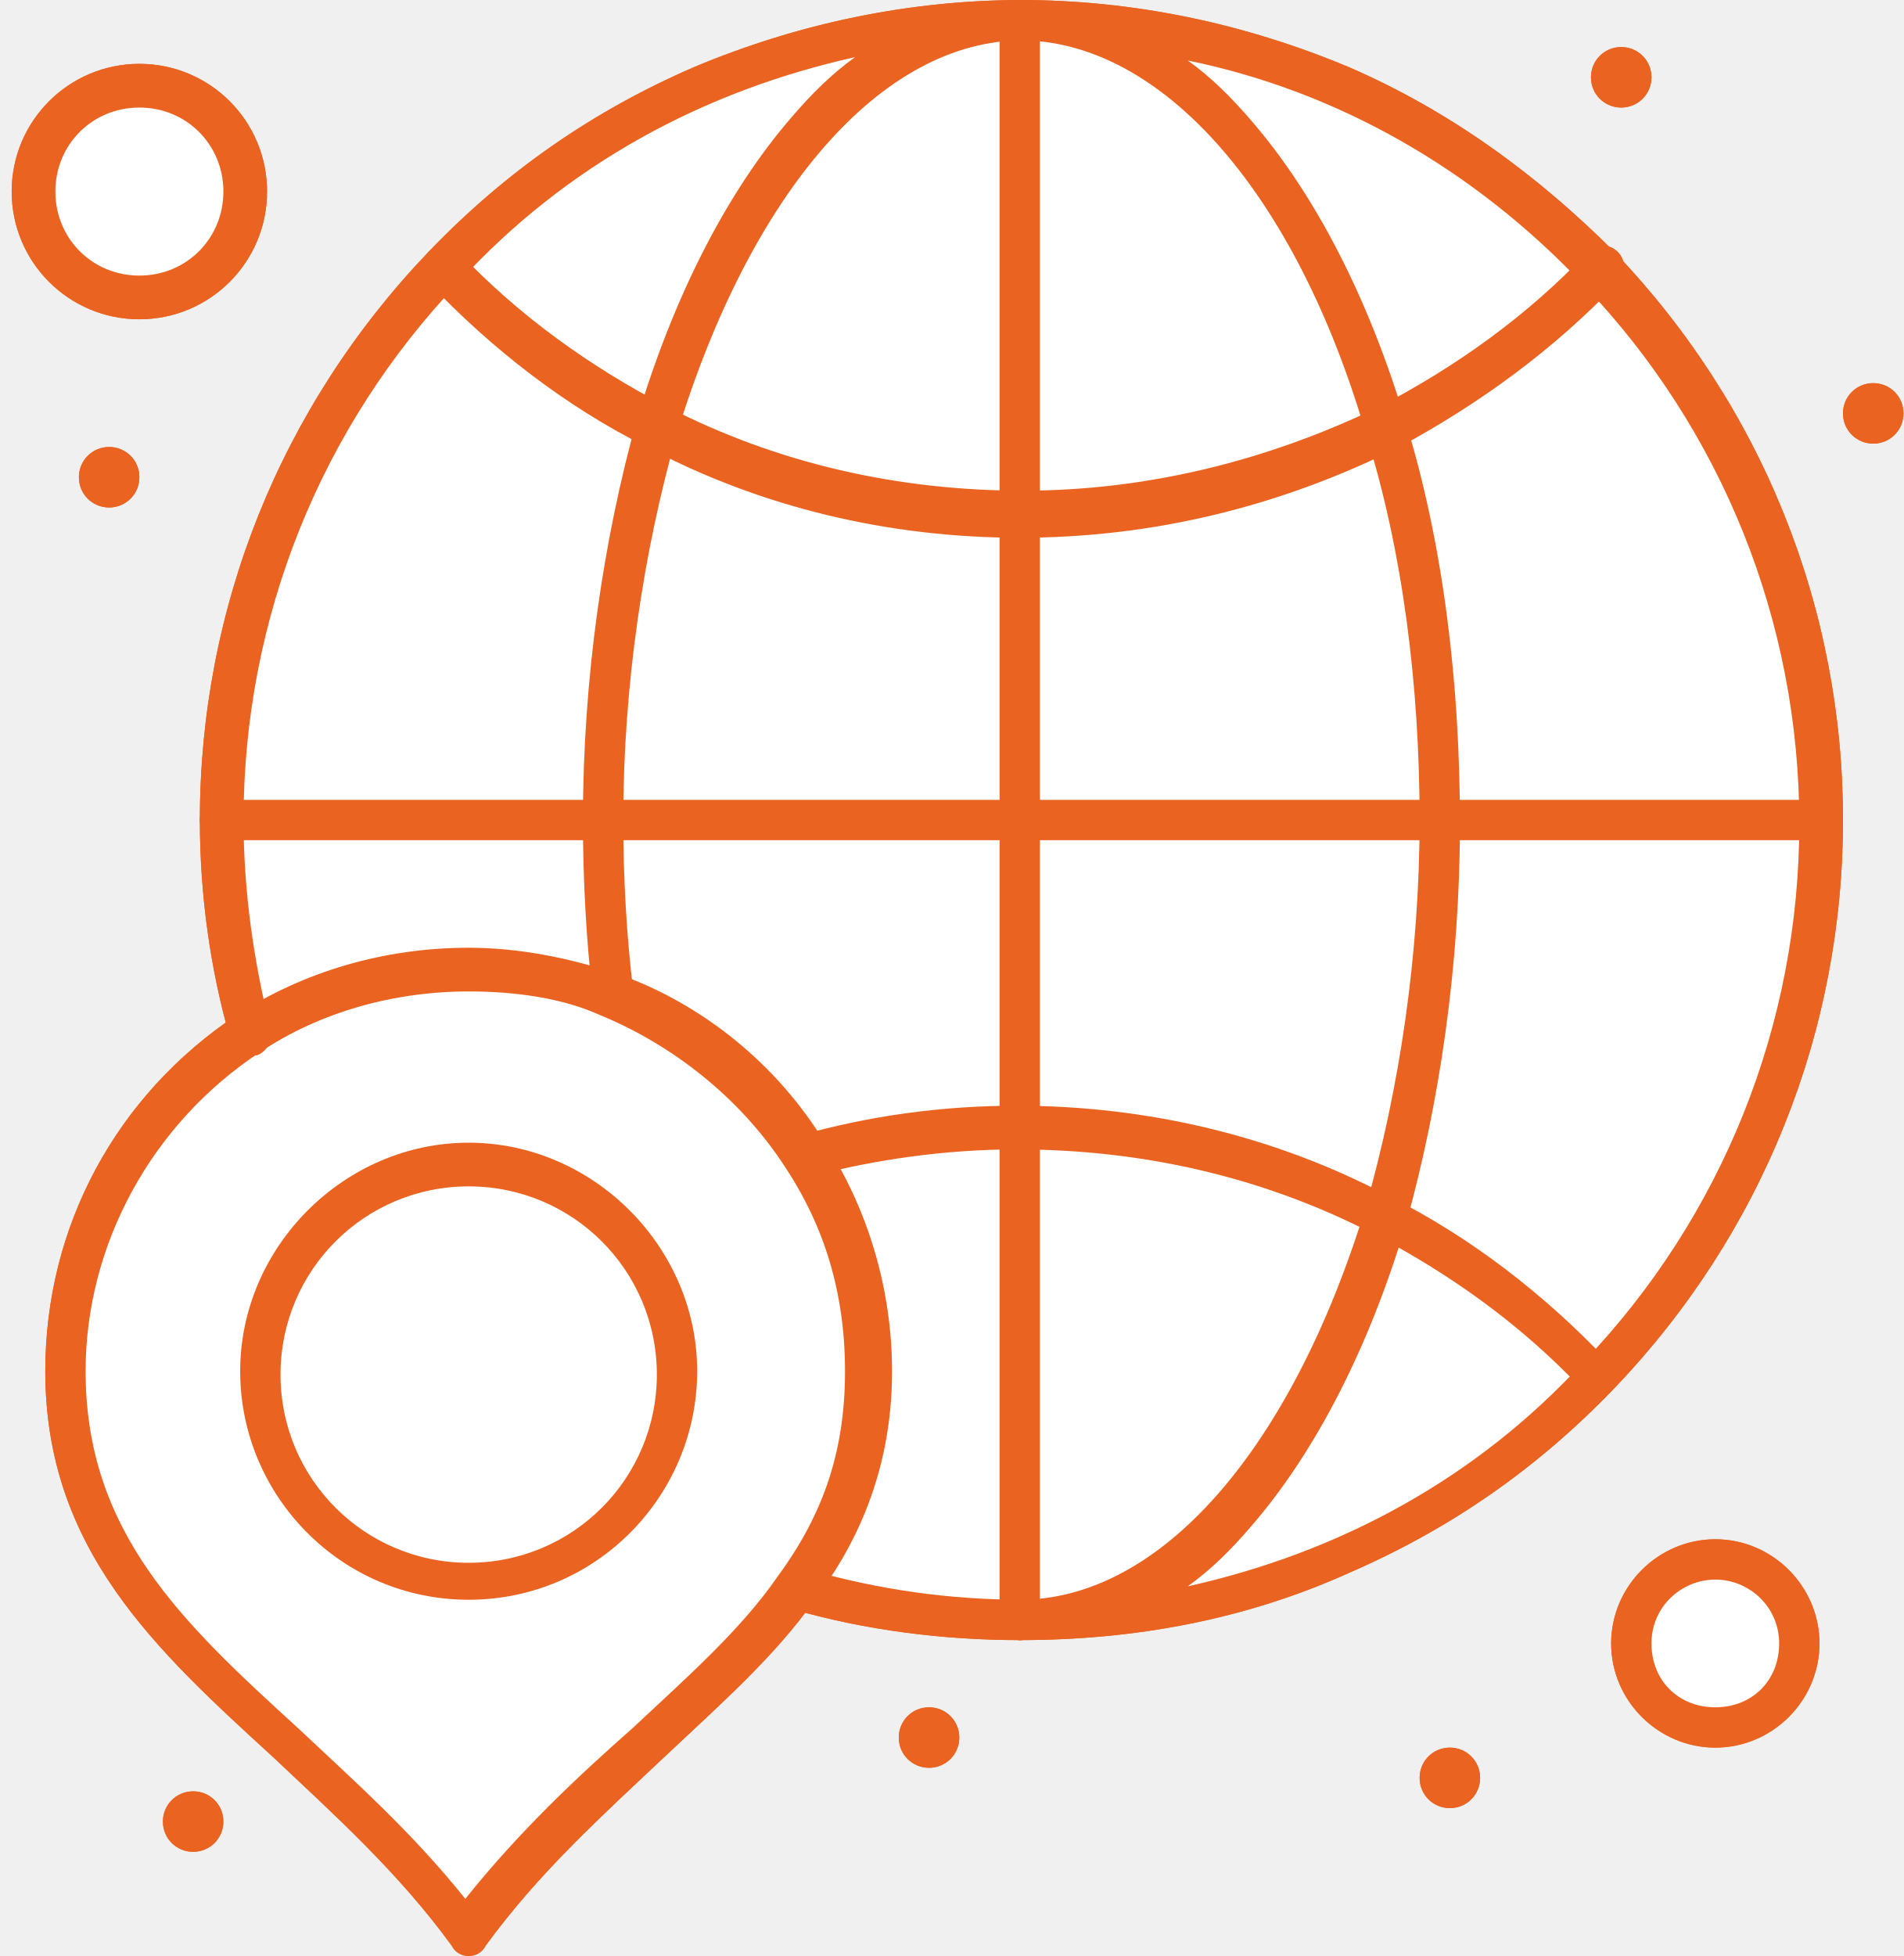
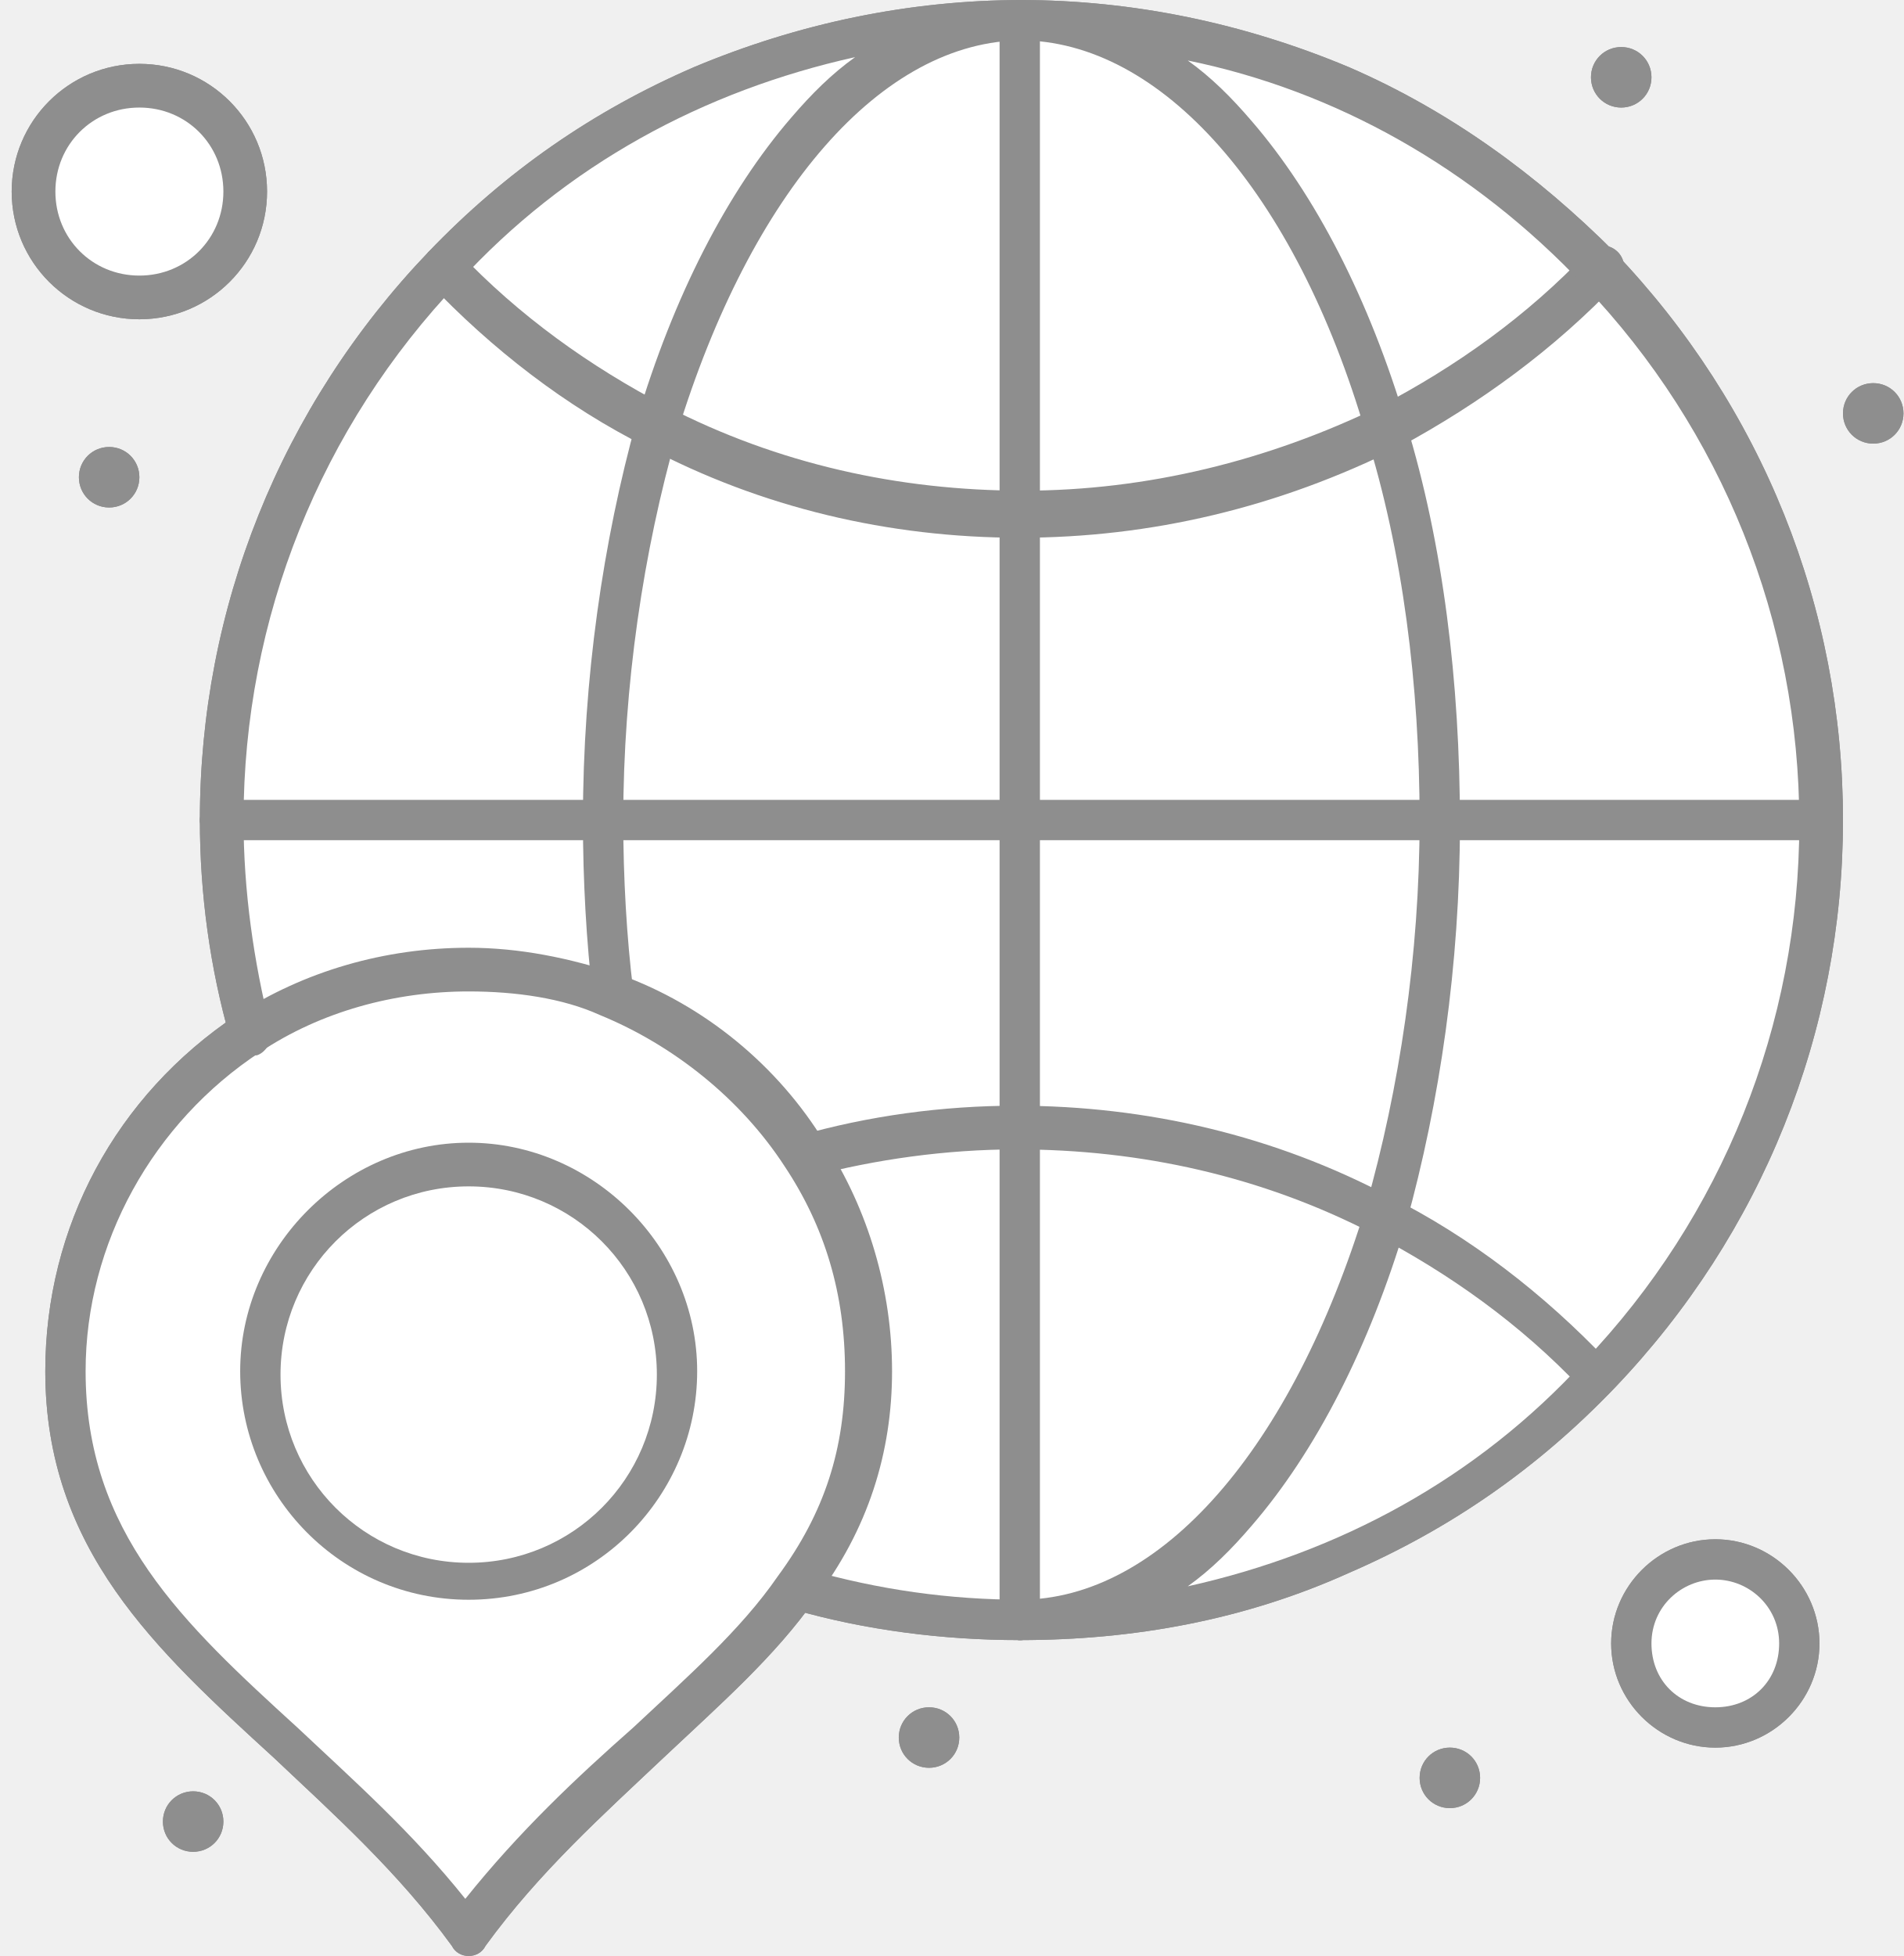
<svg xmlns="http://www.w3.org/2000/svg" width="73" height="75" viewBox="0 0 73 75" fill="none">
  <path d="M65.783 59.665C67.588 59.665 69.005 61.083 69.005 62.887C69.005 64.691 67.588 66.108 65.783 66.108C63.979 66.108 62.562 64.691 62.562 62.887C62.562 61.083 63.979 59.665 65.783 59.665Z" fill="white" />
  <path d="M5.345 3.351C7.536 3.351 9.34 5.155 9.34 7.345C9.34 9.536 7.536 11.34 5.345 11.34C3.155 11.34 1.351 9.536 1.351 7.345C1.351 5.155 3.155 3.351 5.345 3.351Z" fill="white" />
  <path d="M39.108 43.17C44.134 43.17 48.902 44.33 53.155 46.521C50.448 55.799 45.165 62.114 39.108 62.114V43.17Z" fill="white" />
  <path d="M39.108 31.443H55.216C55.216 36.855 54.443 42.01 53.155 46.52C48.902 44.33 44.134 43.17 39.108 43.17V31.443Z" fill="white" />
  <path d="M39.108 31.443V43.17C36.273 43.17 33.567 43.556 30.99 44.201C29.186 41.495 26.608 39.304 23.515 38.144C23.258 35.953 23.129 33.763 23.129 31.443H39.108Z" fill="white" />
  <path d="M55.217 31.443H69.778C69.778 39.691 66.557 47.165 61.273 52.577C58.954 50.129 56.119 48.067 53.026 46.392C54.443 42.01 55.217 36.984 55.217 31.443Z" fill="white" />
-   <path d="M71.84 14.691C72.485 14.691 73 15.206 73 15.851C73 16.495 72.485 17.01 71.84 17.01C71.196 17.01 70.68 16.495 70.68 15.851C70.68 15.206 71.196 14.691 71.84 14.691Z" fill="#EB6320" />
+   <path d="M71.84 14.691C72.485 14.691 73 15.206 73 15.851C73 16.495 72.485 17.01 71.84 17.01C71.196 17.01 70.68 16.495 70.68 15.851C70.68 15.206 71.196 14.691 71.84 14.691Z" fill="#8E8E8E" />
  <path d="M69.778 31.443H55.217C55.217 26.031 54.443 20.876 53.155 16.366C56.248 14.819 58.954 12.758 61.402 10.18C66.557 15.721 69.778 23.196 69.778 31.443Z" fill="white" />
-   <path d="M62.175 1.804C62.819 1.804 63.335 2.319 63.335 2.964C63.335 3.608 62.819 4.124 62.175 4.124C61.531 4.124 61.015 3.608 61.015 2.964C61.015 2.319 61.531 1.804 62.175 1.804Z" fill="#EB6320" />
+   <path d="M62.175 1.804C62.819 1.804 63.335 2.319 63.335 2.964C63.335 3.608 62.819 4.124 62.175 4.124C61.531 4.124 61.015 3.608 61.015 2.964C61.015 2.319 61.531 1.804 62.175 1.804Z" fill="#8E8E8E" />
  <path d="M39.108 0.773C47.871 0.773 55.732 4.382 61.273 10.309C58.953 12.758 56.118 14.82 53.026 16.495C50.319 7.088 45.165 0.773 39.108 0.773Z" fill="white" />
  <path d="M61.273 52.578C55.732 58.376 47.871 62.114 39.108 62.114C45.165 62.114 50.319 55.799 53.155 46.521C56.247 48.067 58.953 50.129 61.273 52.578Z" fill="white" />
-   <path d="M55.603 67.01C56.248 67.01 56.763 67.526 56.763 68.17C56.763 68.814 56.248 69.33 55.603 69.33C54.959 69.33 54.444 68.814 54.444 68.17C54.444 67.526 54.959 67.01 55.603 67.01Z" fill="#EB6320" />
+   <path d="M55.603 67.01C56.248 67.01 56.763 67.526 56.763 68.17C56.763 68.814 56.248 69.33 55.603 69.33C54.959 69.33 54.444 68.814 54.444 68.17C54.444 67.526 54.959 67.01 55.603 67.01Z" fill="#8E8E8E" />
  <path d="M55.216 31.443H39.108V19.716C44.134 19.716 48.902 18.557 53.155 16.366C54.443 20.876 55.216 26.031 55.216 31.443Z" fill="white" />
  <path d="M53.155 16.366C48.902 18.557 44.134 19.717 39.108 19.717V0.773C45.165 0.773 50.319 7.088 53.155 16.366Z" fill="white" />
  <path d="M39.108 43.17V62.114C36.145 62.114 33.309 61.727 30.603 60.954C32.279 58.634 33.309 56.057 33.309 52.577C33.309 49.485 32.407 46.65 30.861 44.201C33.567 43.557 36.273 43.17 39.108 43.17Z" fill="white" />
  <path d="M39.108 19.716V31.443H23.129C23.129 26.031 23.902 20.876 25.191 16.366C29.314 18.557 34.083 19.716 39.108 19.716Z" fill="white" />
  <path d="M39.108 0.773V19.717C34.083 19.717 29.315 18.557 25.062 16.366C27.897 7.088 33.181 0.773 39.108 0.773Z" fill="white" />
-   <path d="M35.629 65.464C36.273 65.464 36.789 65.979 36.789 66.624C36.789 67.268 36.273 67.783 35.629 67.783C34.985 67.783 34.469 67.268 34.469 66.624C34.469 65.979 34.985 65.464 35.629 65.464Z" fill="#EB6320" />
+   <path d="M35.629 65.464C36.273 65.464 36.789 65.979 36.789 66.624C36.789 67.268 36.273 67.783 35.629 67.783C34.985 67.783 34.469 67.268 34.469 66.624C34.469 65.979 34.985 65.464 35.629 65.464Z" fill="#8E8E8E" />
  <path d="M33.438 52.577C33.438 62.5 24.16 65.722 17.974 74.227C11.789 65.851 2.51 62.629 2.51 52.577C2.51 44.072 9.469 37.114 17.974 37.114C26.48 37.114 33.438 44.072 33.438 52.577Z" fill="white" />
  <path d="M39.108 0.773C33.051 0.773 27.897 7.088 25.062 16.366C21.969 14.82 19.263 12.758 16.814 10.309C22.485 4.382 30.345 0.773 39.108 0.773Z" fill="white" />
  <path d="M17.974 41.366C24.16 41.366 29.186 46.392 29.186 52.578C29.186 58.763 24.16 63.789 17.974 63.789C11.789 63.789 6.763 58.763 6.763 52.578C6.763 46.392 11.789 41.366 17.974 41.366Z" fill="white" />
  <path d="M17.975 44.588C22.356 44.588 25.964 48.196 25.964 52.577C25.964 56.959 22.356 60.567 17.975 60.567C13.593 60.567 9.985 56.959 9.985 52.577C9.985 48.196 13.593 44.588 17.975 44.588Z" fill="white" />
  <path d="M23.129 31.443C23.129 33.763 23.258 35.954 23.516 38.144C21.84 37.5 20.036 37.113 18.103 37.113C15.011 37.113 12.047 38.016 9.727 39.562C8.954 36.984 8.567 34.15 8.567 31.314L23.129 31.443Z" fill="white" />
  <path d="M25.191 16.366C23.902 20.876 23.129 25.902 23.129 31.443H8.438C8.438 23.196 11.66 15.722 16.943 10.309C19.263 12.758 22.098 14.82 25.191 16.366Z" fill="white" />
-   <path d="M21.325 53.222C21.454 53.479 21.454 53.866 21.454 54.252C21.454 54.768 21.325 55.155 21.196 55.412C21.067 55.799 20.809 56.057 20.552 56.185C20.294 56.443 19.907 56.572 19.649 56.701C19.263 56.83 18.876 56.83 18.49 56.83V58.247H17.588V56.83C17.072 56.83 16.428 56.701 15.912 56.443C15.397 56.314 14.881 56.057 14.366 55.67L15.268 53.866C15.268 53.866 15.397 53.995 15.526 54.124C15.655 54.252 15.912 54.381 16.041 54.381C16.299 54.51 16.557 54.639 16.814 54.639C17.072 54.768 17.33 54.768 17.716 54.897V53.222L17.072 53.093C16.686 52.964 16.299 52.835 16.041 52.706C15.784 52.577 15.526 52.448 15.268 52.191C15.01 52.062 14.882 51.804 14.882 51.546V50.902C14.882 50.515 15.01 50.129 15.139 49.742C15.268 49.356 15.526 49.098 15.784 48.84C16.041 48.582 16.299 48.454 16.686 48.325C17.072 48.196 17.459 48.067 17.845 48.067V46.778H18.747V48.067C19.263 48.067 19.778 48.196 20.294 48.454C20.809 48.582 21.196 48.84 21.582 49.098L20.68 50.773C20.68 50.773 20.552 50.644 20.423 50.644C20.294 50.644 20.165 50.515 19.907 50.387C19.778 50.258 19.521 50.258 19.263 50.129C19.005 50 18.747 50 18.619 50V51.675H18.747C19.134 51.804 19.521 51.933 19.907 52.062C20.294 52.191 20.552 52.32 20.809 52.577C21.067 52.706 21.196 52.964 21.325 53.222ZM18.361 55.155C19.005 55.155 19.263 54.897 19.263 54.51C19.263 54.252 19.134 54.124 19.005 53.995C18.876 53.866 18.619 53.737 18.361 53.608V55.155ZM17.845 51.417V49.871C17.33 49.871 16.943 50.129 16.943 50.644C16.943 50.902 17.072 51.031 17.201 51.16C17.33 51.16 17.459 51.289 17.845 51.417Z" fill="#EB6320" />
-   <path d="M7.407 68.686C8.052 68.686 8.567 69.201 8.567 69.845C8.567 70.49 8.052 71.005 7.407 71.005C6.763 71.005 6.248 70.49 6.248 69.845C6.248 69.201 6.763 68.686 7.407 68.686Z" fill="#EB6320" />
-   <path d="M4.186 17.139C4.83 17.139 5.345 17.655 5.345 18.299C5.345 18.943 4.83 19.459 4.186 19.459C3.541 19.459 3.026 18.943 3.026 18.299C3.026 17.655 3.541 17.139 4.186 17.139Z" fill="#EB6320" />
-   <path d="M39.108 20.619C34.083 20.619 29.186 19.459 24.804 17.139C21.711 15.593 18.876 13.402 16.428 10.825C16.17 10.567 16.17 10.052 16.428 9.665C16.686 9.407 17.201 9.407 17.588 9.665C19.907 12.113 22.613 14.046 25.577 15.593C29.83 17.784 34.469 18.814 39.237 18.814C44.005 18.814 48.644 17.655 52.897 15.593C55.861 14.046 58.567 12.113 60.887 9.665C61.144 9.407 61.66 9.278 62.046 9.665C62.304 9.923 62.433 10.438 62.046 10.825C59.598 13.402 56.763 15.464 53.67 17.139C49.031 19.459 44.134 20.619 39.108 20.619Z" fill="#EB6320" />
-   <path d="M61.273 53.479C61.015 53.479 60.886 53.35 60.629 53.221C58.309 50.773 55.603 48.84 52.639 47.294C48.386 45.103 43.747 44.072 38.979 44.072C36.273 44.072 33.567 44.459 31.118 45.103C30.732 45.232 30.216 44.974 30.087 44.587C29.959 44.201 30.216 43.685 30.603 43.557C33.309 42.783 36.144 42.397 38.979 42.397C44.005 42.397 48.902 43.556 53.283 45.876C56.376 47.422 59.211 49.613 61.66 52.191C61.917 52.448 61.917 52.964 61.66 53.35C61.66 53.35 61.531 53.479 61.273 53.479Z" fill="#EB6320" />
-   <path d="M69.778 32.217H8.438C8.052 32.217 7.665 31.83 7.665 31.443C7.665 31.057 8.052 30.67 8.438 30.67H69.778C70.165 30.67 70.552 31.057 70.552 31.443C70.68 31.959 70.294 32.217 69.778 32.217Z" fill="#EB6320" />
-   <path d="M39.108 62.887C38.722 62.887 38.335 62.5 38.335 62.113V0.773C38.335 0.387 38.722 0 39.108 0C39.495 0 39.882 0.387 39.882 0.773V62.113C39.882 62.629 39.624 62.887 39.108 62.887Z" fill="#EB6320" />
-   <path d="M17.974 61.34C13.078 61.34 9.211 57.345 9.211 52.577C9.211 47.809 13.206 43.815 17.974 43.815C22.742 43.815 26.737 47.809 26.737 52.577C26.737 57.345 22.871 61.34 17.974 61.34ZM17.974 45.49C13.979 45.49 10.758 48.711 10.758 52.706C10.758 56.701 13.979 59.923 17.974 59.923C21.969 59.923 25.191 56.701 25.191 52.706C25.191 48.711 21.969 45.49 17.974 45.49Z" fill="#EB6320" />
-   <path d="M17.974 64.562C11.402 64.562 5.99 59.15 5.99 52.577C5.99 46.005 11.402 40.593 17.974 40.593C24.547 40.593 29.959 46.005 29.959 52.577C29.959 59.15 24.547 64.562 17.974 64.562ZM17.974 42.268C12.304 42.268 7.536 46.907 7.536 52.706C7.536 58.505 12.175 63.144 17.974 63.144C23.773 63.144 28.413 58.505 28.413 52.706C28.413 46.907 23.773 42.268 17.974 42.268Z" fill="#EB6320" />
-   <path d="M39.108 62.887C36.144 62.887 33.18 62.5 30.474 61.727C30.088 61.598 29.83 61.211 29.959 60.696C30.088 60.309 30.474 60.052 30.99 60.181C33.696 60.954 36.402 61.34 39.237 61.34C39.624 61.34 40.01 61.727 40.01 62.114C39.882 62.629 39.624 62.887 39.108 62.887Z" fill="#EB6320" />
-   <path d="M39.108 62.887C38.722 62.887 38.335 62.5 38.335 62.113C38.335 61.727 38.722 61.34 39.108 61.34C44.521 61.34 49.547 55.541 52.382 46.263C53.67 41.753 54.443 36.598 54.443 31.443C54.443 26.289 53.799 21.134 52.382 16.624C49.675 7.345 44.521 1.546 39.108 1.546C38.722 1.546 38.335 1.16 38.335 0.773C38.335 0.387 38.722 0 39.108 0C43.49 0 47.742 0.902 51.737 2.577C55.603 4.253 58.954 6.701 61.918 9.665C67.588 15.593 70.68 23.325 70.68 31.443C70.68 39.562 67.588 47.294 61.918 53.222C58.954 56.314 55.603 58.634 51.737 60.309C47.742 62.113 43.49 62.887 39.108 62.887ZM45.552 2.32C46.454 2.964 47.227 3.737 48 4.639C50.449 7.474 52.51 11.469 53.928 16.237C55.346 20.876 55.99 26.16 55.99 31.572C55.99 36.984 55.217 42.268 53.928 46.907C52.51 51.675 50.449 55.67 48 58.505C47.227 59.407 46.454 60.18 45.552 60.825C51.351 59.536 56.634 56.701 60.758 52.191C66.041 46.65 69.005 39.304 69.005 31.572C69.005 23.84 66.041 16.495 60.758 10.954C56.505 6.443 51.222 3.479 45.552 2.32Z" fill="#EB6320" />
-   <path d="M9.598 40.464C9.211 40.464 8.954 40.206 8.825 39.82C8.052 37.113 7.665 34.278 7.665 31.443C7.665 23.325 10.758 15.593 16.428 9.665C19.392 6.572 22.742 4.253 26.608 2.577C30.603 0.902 34.856 0 39.237 0C39.624 0 40.01 0.387 40.01 0.773C40.01 1.16 39.624 1.546 39.237 1.546C33.825 1.546 28.799 7.345 25.964 16.624C24.675 21.134 23.902 26.289 23.902 31.443C23.902 33.634 24.031 35.954 24.289 38.016C24.289 38.402 24.031 38.917 23.644 38.917C23.258 38.917 22.742 38.66 22.742 38.273C22.485 36.083 22.356 33.763 22.356 31.443C22.356 26.031 23.129 20.747 24.418 16.108C25.835 11.34 27.897 7.345 30.345 4.51C31.119 3.608 31.892 2.835 32.794 2.191C26.995 3.479 21.711 6.314 17.588 10.825C12.304 16.366 9.34 23.711 9.34 31.443C9.34 34.15 9.727 36.856 10.371 39.433C10.5 39.82 10.242 40.335 9.856 40.464H9.598Z" fill="#EB6320" />
-   <path d="M17.974 75C17.716 75 17.459 74.871 17.33 74.613C15.268 71.778 12.819 69.588 10.5 67.397C5.99 63.273 1.737 59.407 1.737 52.577C1.737 47.036 4.443 42.01 9.082 38.917C11.66 37.242 14.753 36.34 17.974 36.34C19.907 36.34 21.84 36.727 23.773 37.371C26.995 38.531 29.83 40.85 31.634 43.814C33.309 46.392 34.211 49.484 34.211 52.577C34.211 55.67 33.309 58.634 31.247 61.34C29.701 63.531 27.639 65.335 25.448 67.397C23.129 69.588 20.68 71.778 18.619 74.613C18.49 74.871 18.232 75 17.974 75ZM17.974 38.015C15.139 38.015 12.304 38.788 9.985 40.335C5.861 43.041 3.283 47.68 3.283 52.577C3.283 58.763 7.021 62.242 11.402 66.237C13.593 68.299 15.784 70.232 17.845 72.809C19.907 70.232 22.098 68.17 24.289 66.237C26.351 64.304 28.412 62.5 29.83 60.438C31.634 57.989 32.407 55.541 32.407 52.577C32.407 49.613 31.634 47.036 30.088 44.716C28.412 42.139 25.835 40.077 23 38.917C21.582 38.273 19.778 38.015 17.974 38.015Z" fill="#EB6320" />
-   <path d="M5.345 12.242C2.639 12.242 0.448 10.051 0.448 7.345C0.448 4.639 2.639 2.448 5.345 2.448C8.052 2.448 10.242 4.639 10.242 7.345C10.242 10.051 8.052 12.242 5.345 12.242ZM5.345 4.124C3.541 4.124 2.124 5.541 2.124 7.345C2.124 9.149 3.541 10.567 5.345 10.567C7.149 10.567 8.567 9.149 8.567 7.345C8.567 5.541 7.149 4.124 5.345 4.124Z" fill="#EB6320" />
-   <path d="M65.784 67.01C63.593 67.01 61.789 65.206 61.789 63.016C61.789 60.825 63.593 59.021 65.784 59.021C67.974 59.021 69.778 60.825 69.778 63.016C69.778 65.206 67.974 67.01 65.784 67.01ZM65.784 60.567C64.495 60.567 63.335 61.598 63.335 63.016C63.335 64.433 64.366 65.464 65.784 65.464C67.201 65.464 68.232 64.433 68.232 63.016C68.232 61.598 67.072 60.567 65.784 60.567Z" fill="#EB6320" />
+   <path d="M21.325 53.222C21.454 53.479 21.454 53.866 21.454 54.252C21.454 54.768 21.325 55.155 21.196 55.412C21.067 55.799 20.809 56.057 20.552 56.185C20.294 56.443 19.907 56.572 19.649 56.701C19.263 56.83 18.876 56.83 18.49 56.83V58.247H17.588V56.83C17.072 56.83 16.428 56.701 15.912 56.443C15.397 56.314 14.881 56.057 14.366 55.67L15.268 53.866C15.268 53.866 15.397 53.995 15.526 54.124C15.655 54.252 15.912 54.381 16.041 54.381C16.299 54.51 16.557 54.639 16.814 54.639C17.072 54.768 17.33 54.768 17.716 54.897V53.222L17.072 53.093C16.686 52.964 16.299 52.835 16.041 52.706C15.784 52.577 15.526 52.448 15.268 52.191C15.01 52.062 14.882 51.804 14.882 51.546V50.902C14.882 50.515 15.01 50.129 15.139 49.742C15.268 49.356 15.526 49.098 15.784 48.84C16.041 48.582 16.299 48.454 16.686 48.325C17.072 48.196 17.459 48.067 17.845 48.067V46.778H18.747V48.067C19.263 48.067 19.778 48.196 20.294 48.454C20.809 48.582 21.196 48.84 21.582 49.098L20.68 50.773C20.68 50.773 20.552 50.644 20.423 50.644C20.294 50.644 20.165 50.515 19.907 50.387C19.778 50.258 19.521 50.258 19.263 50.129C19.005 50 18.747 50 18.619 50V51.675H18.747C19.134 51.804 19.521 51.933 19.907 52.062C20.294 52.191 20.552 52.32 20.809 52.577C21.067 52.706 21.196 52.964 21.325 53.222ZM18.361 55.155C19.005 55.155 19.263 54.897 19.263 54.51C19.263 54.252 19.134 54.124 19.005 53.995C18.876 53.866 18.619 53.737 18.361 53.608V55.155ZM17.845 51.417V49.871C17.33 49.871 16.943 50.129 16.943 50.644C16.943 50.902 17.072 51.031 17.201 51.16C17.33 51.16 17.459 51.289 17.845 51.417Z" fill="#8E8E8E" />
+   <path d="M7.407 68.686C8.052 68.686 8.567 69.201 8.567 69.845C8.567 70.49 8.052 71.005 7.407 71.005C6.763 71.005 6.248 70.49 6.248 69.845C6.248 69.201 6.763 68.686 7.407 68.686Z" fill="#8E8E8E" />
+   <path d="M4.186 17.139C4.83 17.139 5.345 17.655 5.345 18.299C5.345 18.943 4.83 19.459 4.186 19.459C3.541 19.459 3.026 18.943 3.026 18.299C3.026 17.655 3.541 17.139 4.186 17.139Z" fill="#8E8E8E" />
+   <path d="M39.108 20.619C34.083 20.619 29.186 19.459 24.804 17.139C21.711 15.593 18.876 13.402 16.428 10.825C16.17 10.567 16.17 10.052 16.428 9.665C16.686 9.407 17.201 9.407 17.588 9.665C19.907 12.113 22.613 14.046 25.577 15.593C29.83 17.784 34.469 18.814 39.237 18.814C44.005 18.814 48.644 17.655 52.897 15.593C55.861 14.046 58.567 12.113 60.887 9.665C61.144 9.407 61.66 9.278 62.046 9.665C62.304 9.923 62.433 10.438 62.046 10.825C59.598 13.402 56.763 15.464 53.67 17.139C49.031 19.459 44.134 20.619 39.108 20.619Z" fill="#8E8E8E" />
+   <path d="M61.273 53.479C61.015 53.479 60.886 53.35 60.629 53.221C58.309 50.773 55.603 48.84 52.639 47.294C48.386 45.103 43.747 44.072 38.979 44.072C36.273 44.072 33.567 44.459 31.118 45.103C30.732 45.232 30.216 44.974 30.087 44.587C29.959 44.201 30.216 43.685 30.603 43.557C33.309 42.783 36.144 42.397 38.979 42.397C44.005 42.397 48.902 43.556 53.283 45.876C56.376 47.422 59.211 49.613 61.66 52.191C61.917 52.448 61.917 52.964 61.66 53.35C61.66 53.35 61.531 53.479 61.273 53.479Z" fill="#8E8E8E" />
+   <path d="M69.778 32.217H8.438C8.052 32.217 7.665 31.83 7.665 31.443C7.665 31.057 8.052 30.67 8.438 30.67H69.778C70.165 30.67 70.552 31.057 70.552 31.443C70.68 31.959 70.294 32.217 69.778 32.217Z" fill="#8E8E8E" />
+   <path d="M39.108 62.887C38.722 62.887 38.335 62.5 38.335 62.113V0.773C38.335 0.387 38.722 0 39.108 0C39.495 0 39.882 0.387 39.882 0.773V62.113C39.882 62.629 39.624 62.887 39.108 62.887Z" fill="#8E8E8E" />
+   <path d="M17.974 61.34C13.078 61.34 9.211 57.345 9.211 52.577C9.211 47.809 13.206 43.815 17.974 43.815C22.742 43.815 26.737 47.809 26.737 52.577C26.737 57.345 22.871 61.34 17.974 61.34ZM17.974 45.49C13.979 45.49 10.758 48.711 10.758 52.706C10.758 56.701 13.979 59.923 17.974 59.923C21.969 59.923 25.191 56.701 25.191 52.706C25.191 48.711 21.969 45.49 17.974 45.49Z" fill="#8E8E8E" />
+   <path d="M17.974 64.562C11.402 64.562 5.99 59.15 5.99 52.577C5.99 46.005 11.402 40.593 17.974 40.593C24.547 40.593 29.959 46.005 29.959 52.577C29.959 59.15 24.547 64.562 17.974 64.562ZM17.974 42.268C12.304 42.268 7.536 46.907 7.536 52.706C7.536 58.505 12.175 63.144 17.974 63.144C23.773 63.144 28.413 58.505 28.413 52.706C28.413 46.907 23.773 42.268 17.974 42.268Z" fill="#8E8E8E" />
+   <path d="M39.108 62.887C36.144 62.887 33.18 62.5 30.474 61.727C30.088 61.598 29.83 61.211 29.959 60.696C30.088 60.309 30.474 60.052 30.99 60.181C33.696 60.954 36.402 61.34 39.237 61.34C39.624 61.34 40.01 61.727 40.01 62.114C39.882 62.629 39.624 62.887 39.108 62.887Z" fill="#8E8E8E" />
+   <path d="M39.108 62.887C38.722 62.887 38.335 62.5 38.335 62.113C38.335 61.727 38.722 61.34 39.108 61.34C44.521 61.34 49.547 55.541 52.382 46.263C53.67 41.753 54.443 36.598 54.443 31.443C54.443 26.289 53.799 21.134 52.382 16.624C49.675 7.345 44.521 1.546 39.108 1.546C38.722 1.546 38.335 1.16 38.335 0.773C38.335 0.387 38.722 0 39.108 0C43.49 0 47.742 0.902 51.737 2.577C55.603 4.253 58.954 6.701 61.918 9.665C67.588 15.593 70.68 23.325 70.68 31.443C70.68 39.562 67.588 47.294 61.918 53.222C58.954 56.314 55.603 58.634 51.737 60.309C47.742 62.113 43.49 62.887 39.108 62.887ZM45.552 2.32C46.454 2.964 47.227 3.737 48 4.639C50.449 7.474 52.51 11.469 53.928 16.237C55.346 20.876 55.99 26.16 55.99 31.572C55.99 36.984 55.217 42.268 53.928 46.907C52.51 51.675 50.449 55.67 48 58.505C47.227 59.407 46.454 60.18 45.552 60.825C51.351 59.536 56.634 56.701 60.758 52.191C66.041 46.65 69.005 39.304 69.005 31.572C69.005 23.84 66.041 16.495 60.758 10.954C56.505 6.443 51.222 3.479 45.552 2.32Z" fill="#8E8E8E" />
+   <path d="M9.598 40.464C9.211 40.464 8.954 40.206 8.825 39.82C8.052 37.113 7.665 34.278 7.665 31.443C7.665 23.325 10.758 15.593 16.428 9.665C19.392 6.572 22.742 4.253 26.608 2.577C30.603 0.902 34.856 0 39.237 0C39.624 0 40.01 0.387 40.01 0.773C40.01 1.16 39.624 1.546 39.237 1.546C33.825 1.546 28.799 7.345 25.964 16.624C24.675 21.134 23.902 26.289 23.902 31.443C23.902 33.634 24.031 35.954 24.289 38.016C24.289 38.402 24.031 38.917 23.644 38.917C23.258 38.917 22.742 38.66 22.742 38.273C22.485 36.083 22.356 33.763 22.356 31.443C22.356 26.031 23.129 20.747 24.418 16.108C25.835 11.34 27.897 7.345 30.345 4.51C31.119 3.608 31.892 2.835 32.794 2.191C26.995 3.479 21.711 6.314 17.588 10.825C12.304 16.366 9.34 23.711 9.34 31.443C9.34 34.15 9.727 36.856 10.371 39.433C10.5 39.82 10.242 40.335 9.856 40.464H9.598Z" fill="#8E8E8E" />
+   <path d="M17.974 75C17.716 75 17.459 74.871 17.33 74.613C15.268 71.778 12.819 69.588 10.5 67.397C5.99 63.273 1.737 59.407 1.737 52.577C1.737 47.036 4.443 42.01 9.082 38.917C11.66 37.242 14.753 36.34 17.974 36.34C19.907 36.34 21.84 36.727 23.773 37.371C26.995 38.531 29.83 40.85 31.634 43.814C33.309 46.392 34.211 49.484 34.211 52.577C34.211 55.67 33.309 58.634 31.247 61.34C29.701 63.531 27.639 65.335 25.448 67.397C23.129 69.588 20.68 71.778 18.619 74.613C18.49 74.871 18.232 75 17.974 75ZM17.974 38.015C15.139 38.015 12.304 38.788 9.985 40.335C5.861 43.041 3.283 47.68 3.283 52.577C3.283 58.763 7.021 62.242 11.402 66.237C13.593 68.299 15.784 70.232 17.845 72.809C19.907 70.232 22.098 68.17 24.289 66.237C26.351 64.304 28.412 62.5 29.83 60.438C31.634 57.989 32.407 55.541 32.407 52.577C32.407 49.613 31.634 47.036 30.088 44.716C28.412 42.139 25.835 40.077 23 38.917C21.582 38.273 19.778 38.015 17.974 38.015Z" fill="#8E8E8E" />
+   <path d="M5.345 12.242C2.639 12.242 0.448 10.051 0.448 7.345C0.448 4.639 2.639 2.448 5.345 2.448C8.052 2.448 10.242 4.639 10.242 7.345C10.242 10.051 8.052 12.242 5.345 12.242ZM5.345 4.124C3.541 4.124 2.124 5.541 2.124 7.345C2.124 9.149 3.541 10.567 5.345 10.567C7.149 10.567 8.567 9.149 8.567 7.345C8.567 5.541 7.149 4.124 5.345 4.124Z" fill="#8E8E8E" />
+   <path d="M65.784 67.01C63.593 67.01 61.789 65.206 61.789 63.016C61.789 60.825 63.593 59.021 65.784 59.021C67.974 59.021 69.778 60.825 69.778 63.016C69.778 65.206 67.974 67.01 65.784 67.01ZM65.784 60.567C64.495 60.567 63.335 61.598 63.335 63.016C63.335 64.433 64.366 65.464 65.784 65.464C67.201 65.464 68.232 64.433 68.232 63.016C68.232 61.598 67.072 60.567 65.784 60.567Z" fill="#8E8E8E" />
  <path d="M65.783 59.665C67.588 59.665 69.005 61.083 69.005 62.887C69.005 64.691 67.588 66.108 65.783 66.108C63.979 66.108 62.562 64.691 62.562 62.887C62.562 61.083 63.979 59.665 65.783 59.665Z" fill="white" />
  <path d="M5.345 3.351C7.536 3.351 9.34 5.155 9.34 7.345C9.34 9.536 7.536 11.34 5.345 11.34C3.155 11.34 1.351 9.536 1.351 7.345C1.351 5.155 3.155 3.351 5.345 3.351Z" fill="white" />
  <path d="M39.108 43.17C44.134 43.17 48.902 44.33 53.155 46.521C50.448 55.799 45.165 62.114 39.108 62.114V43.17Z" fill="white" />
  <path d="M39.108 31.443H55.216C55.216 36.855 54.443 42.01 53.155 46.52C48.902 44.33 44.134 43.17 39.108 43.17V31.443Z" fill="white" />
  <path d="M39.108 31.443V43.17C36.273 43.17 33.567 43.556 30.99 44.201C29.186 41.495 26.608 39.304 23.515 38.144C23.258 35.953 23.129 33.763 23.129 31.443H39.108Z" fill="white" />
  <path d="M55.217 31.443H69.778C69.778 39.691 66.557 47.165 61.273 52.577C58.954 50.129 56.119 48.067 53.026 46.392C54.443 42.01 55.217 36.984 55.217 31.443Z" fill="white" />
-   <path d="M71.84 14.691C72.485 14.691 73 15.206 73 15.851C73 16.495 72.485 17.01 71.84 17.01C71.196 17.01 70.68 16.495 70.68 15.851C70.68 15.206 71.196 14.691 71.84 14.691Z" fill="#EB6320" />
+   <path d="M71.84 14.691C72.485 14.691 73 15.206 73 15.851C73 16.495 72.485 17.01 71.84 17.01C71.196 17.01 70.68 16.495 70.68 15.851C70.68 15.206 71.196 14.691 71.84 14.691Z" fill="#8E8E8E" />
  <path d="M69.778 31.443H55.217C55.217 26.031 54.443 20.876 53.155 16.366C56.248 14.819 58.954 12.758 61.402 10.18C66.557 15.721 69.778 23.196 69.778 31.443Z" fill="white" />
-   <path d="M62.175 1.804C62.819 1.804 63.335 2.319 63.335 2.964C63.335 3.608 62.819 4.124 62.175 4.124C61.531 4.124 61.015 3.608 61.015 2.964C61.015 2.319 61.531 1.804 62.175 1.804Z" fill="#EB6320" />
+   <path d="M62.175 1.804C62.819 1.804 63.335 2.319 63.335 2.964C63.335 3.608 62.819 4.124 62.175 4.124C61.531 4.124 61.015 3.608 61.015 2.964C61.015 2.319 61.531 1.804 62.175 1.804Z" fill="#8E8E8E" />
  <path d="M39.108 0.773C47.871 0.773 55.732 4.382 61.273 10.309C58.953 12.758 56.118 14.82 53.026 16.495C50.319 7.088 45.165 0.773 39.108 0.773Z" fill="white" />
  <path d="M61.273 52.578C55.732 58.376 47.871 62.114 39.108 62.114C45.165 62.114 50.319 55.799 53.155 46.521C56.247 48.067 58.953 50.129 61.273 52.578Z" fill="white" />
-   <path d="M55.603 67.01C56.248 67.01 56.763 67.526 56.763 68.17C56.763 68.814 56.248 69.33 55.603 69.33C54.959 69.33 54.444 68.814 54.444 68.17C54.444 67.526 54.959 67.01 55.603 67.01Z" fill="#EB6320" />
+   <path d="M55.603 67.01C56.248 67.01 56.763 67.526 56.763 68.17C56.763 68.814 56.248 69.33 55.603 69.33C54.959 69.33 54.444 68.814 54.444 68.17C54.444 67.526 54.959 67.01 55.603 67.01Z" fill="#8E8E8E" />
  <path d="M55.216 31.443H39.108V19.716C44.134 19.716 48.902 18.557 53.155 16.366C54.443 20.876 55.216 26.031 55.216 31.443Z" fill="white" />
  <path d="M53.155 16.366C48.902 18.557 44.134 19.717 39.108 19.717V0.773C45.165 0.773 50.319 7.088 53.155 16.366Z" fill="white" />
  <path d="M39.108 43.17V62.114C36.145 62.114 33.309 61.727 30.603 60.954C32.279 58.634 33.309 56.057 33.309 52.577C33.309 49.485 32.407 46.65 30.861 44.201C33.567 43.557 36.273 43.17 39.108 43.17Z" fill="white" />
  <path d="M39.108 19.716V31.443H23.129C23.129 26.031 23.902 20.876 25.191 16.366C29.314 18.557 34.083 19.716 39.108 19.716Z" fill="white" />
  <path d="M39.108 0.773V19.717C34.083 19.717 29.315 18.557 25.062 16.366C27.897 7.088 33.181 0.773 39.108 0.773Z" fill="white" />
-   <path d="M35.629 65.464C36.273 65.464 36.789 65.979 36.789 66.624C36.789 67.268 36.273 67.783 35.629 67.783C34.985 67.783 34.469 67.268 34.469 66.624C34.469 65.979 34.985 65.464 35.629 65.464Z" fill="#EB6320" />
+   <path d="M35.629 65.464C36.273 65.464 36.789 65.979 36.789 66.624C36.789 67.268 36.273 67.783 35.629 67.783C34.985 67.783 34.469 67.268 34.469 66.624C34.469 65.979 34.985 65.464 35.629 65.464Z" fill="#8E8E8E" />
  <path d="M33.438 52.577C33.438 62.5 24.16 65.722 17.974 74.227C11.789 65.851 2.51 62.629 2.51 52.577C2.51 44.072 9.469 37.114 17.974 37.114C26.48 37.114 33.438 44.072 33.438 52.577Z" fill="white" />
  <path d="M39.108 0.773C33.051 0.773 27.897 7.088 25.062 16.366C21.969 14.82 19.263 12.758 16.814 10.309C22.485 4.382 30.345 0.773 39.108 0.773Z" fill="white" />
  <path d="M17.974 41.366C24.16 41.366 29.186 46.392 29.186 52.578C29.186 58.763 24.16 63.789 17.974 63.789C11.789 63.789 6.763 58.763 6.763 52.578C6.763 46.392 11.789 41.366 17.974 41.366Z" fill="white" />
  <path d="M17.975 44.588C22.356 44.588 25.964 48.196 25.964 52.577C25.964 56.959 22.356 60.567 17.975 60.567C13.593 60.567 9.985 56.959 9.985 52.577C9.985 48.196 13.593 44.588 17.975 44.588Z" fill="white" />
  <path d="M23.129 31.443C23.129 33.763 23.258 35.954 23.516 38.144C21.84 37.5 20.036 37.113 18.103 37.113C15.011 37.113 12.047 38.016 9.727 39.562C8.954 36.984 8.567 34.15 8.567 31.314L23.129 31.443Z" fill="white" />
  <path d="M25.191 16.366C23.902 20.876 23.129 25.902 23.129 31.443H8.438C8.438 23.196 11.66 15.722 16.943 10.309C19.263 12.758 22.098 14.82 25.191 16.366Z" fill="white" />
-   <path d="M7.407 68.686C8.052 68.686 8.567 69.201 8.567 69.845C8.567 70.49 8.052 71.005 7.407 71.005C6.763 71.005 6.248 70.49 6.248 69.845C6.248 69.201 6.763 68.686 7.407 68.686Z" fill="#EB6320" />
-   <path d="M4.186 17.139C4.83 17.139 5.345 17.655 5.345 18.299C5.345 18.943 4.83 19.459 4.186 19.459C3.541 19.459 3.026 18.943 3.026 18.299C3.026 17.655 3.541 17.139 4.186 17.139Z" fill="#EB6320" />
-   <path d="M39.108 20.619C34.083 20.619 29.186 19.459 24.804 17.139C21.711 15.593 18.876 13.402 16.428 10.825C16.17 10.567 16.17 10.052 16.428 9.665C16.686 9.407 17.201 9.407 17.588 9.665C19.907 12.113 22.613 14.046 25.577 15.593C29.83 17.784 34.469 18.814 39.237 18.814C44.005 18.814 48.644 17.655 52.897 15.593C55.861 14.046 58.567 12.113 60.887 9.665C61.144 9.407 61.66 9.278 62.046 9.665C62.304 9.923 62.433 10.438 62.046 10.825C59.598 13.402 56.763 15.464 53.67 17.139C49.031 19.459 44.134 20.619 39.108 20.619Z" fill="#EB6320" />
-   <path d="M61.273 53.479C61.015 53.479 60.886 53.35 60.629 53.221C58.309 50.773 55.603 48.84 52.639 47.294C48.386 45.103 43.747 44.072 38.979 44.072C36.273 44.072 33.567 44.459 31.118 45.103C30.732 45.232 30.216 44.974 30.087 44.587C29.959 44.201 30.216 43.685 30.603 43.557C33.309 42.783 36.144 42.397 38.979 42.397C44.005 42.397 48.902 43.556 53.283 45.876C56.376 47.422 59.211 49.613 61.66 52.191C61.917 52.448 61.917 52.964 61.66 53.35C61.66 53.35 61.531 53.479 61.273 53.479Z" fill="#EB6320" />
-   <path d="M69.778 32.217H8.438C8.052 32.217 7.665 31.83 7.665 31.443C7.665 31.057 8.052 30.67 8.438 30.67H69.778C70.165 30.67 70.552 31.057 70.552 31.443C70.68 31.959 70.294 32.217 69.778 32.217Z" fill="#EB6320" />
-   <path d="M39.108 62.887C38.722 62.887 38.335 62.5 38.335 62.113V0.773C38.335 0.387 38.722 0 39.108 0C39.495 0 39.882 0.387 39.882 0.773V62.113C39.882 62.629 39.624 62.887 39.108 62.887Z" fill="#EB6320" />
-   <path d="M17.974 61.34C13.078 61.34 9.211 57.345 9.211 52.577C9.211 47.809 13.206 43.815 17.974 43.815C22.742 43.815 26.737 47.809 26.737 52.577C26.737 57.345 22.871 61.34 17.974 61.34ZM17.974 45.49C13.979 45.49 10.758 48.711 10.758 52.706C10.758 56.701 13.979 59.923 17.974 59.923C21.969 59.923 25.191 56.701 25.191 52.706C25.191 48.711 21.969 45.49 17.974 45.49Z" fill="#EB6320" />
-   <path d="M39.108 62.887C36.144 62.887 33.18 62.5 30.474 61.727C30.088 61.598 29.83 61.211 29.959 60.696C30.088 60.309 30.474 60.052 30.99 60.181C33.696 60.954 36.402 61.34 39.237 61.34C39.624 61.34 40.01 61.727 40.01 62.114C39.882 62.629 39.624 62.887 39.108 62.887Z" fill="#EB6320" />
-   <path d="M39.108 62.887C38.722 62.887 38.335 62.5 38.335 62.113C38.335 61.727 38.722 61.34 39.108 61.34C44.521 61.34 49.547 55.541 52.382 46.263C53.67 41.753 54.443 36.598 54.443 31.443C54.443 26.289 53.799 21.134 52.382 16.624C49.675 7.345 44.521 1.546 39.108 1.546C38.722 1.546 38.335 1.16 38.335 0.773C38.335 0.387 38.722 0 39.108 0C43.49 0 47.742 0.902 51.737 2.577C55.603 4.253 58.954 6.701 61.918 9.665C67.588 15.593 70.68 23.325 70.68 31.443C70.68 39.562 67.588 47.294 61.918 53.222C58.954 56.314 55.603 58.634 51.737 60.309C47.742 62.113 43.49 62.887 39.108 62.887ZM45.552 2.32C46.454 2.964 47.227 3.737 48 4.639C50.449 7.474 52.51 11.469 53.928 16.237C55.346 20.876 55.99 26.16 55.99 31.572C55.99 36.984 55.217 42.268 53.928 46.907C52.51 51.675 50.449 55.67 48 58.505C47.227 59.407 46.454 60.18 45.552 60.825C51.351 59.536 56.634 56.701 60.758 52.191C66.041 46.65 69.005 39.304 69.005 31.572C69.005 23.84 66.041 16.495 60.758 10.954C56.505 6.443 51.222 3.479 45.552 2.32Z" fill="#EB6320" />
-   <path d="M9.598 40.464C9.211 40.464 8.954 40.206 8.825 39.82C8.052 37.113 7.665 34.278 7.665 31.443C7.665 23.325 10.758 15.593 16.428 9.665C19.392 6.572 22.742 4.253 26.608 2.577C30.603 0.902 34.856 0 39.237 0C39.624 0 40.01 0.387 40.01 0.773C40.01 1.16 39.624 1.546 39.237 1.546C33.825 1.546 28.799 7.345 25.964 16.624C24.675 21.134 23.902 26.289 23.902 31.443C23.902 33.634 24.031 35.954 24.289 38.016C24.289 38.402 24.031 38.917 23.644 38.917C23.258 38.917 22.742 38.66 22.742 38.273C22.485 36.083 22.356 33.763 22.356 31.443C22.356 26.031 23.129 20.747 24.418 16.108C25.835 11.34 27.897 7.345 30.345 4.51C31.119 3.608 31.892 2.835 32.794 2.191C26.995 3.479 21.711 6.314 17.588 10.825C12.304 16.366 9.34 23.711 9.34 31.443C9.34 34.15 9.727 36.856 10.371 39.433C10.5 39.82 10.242 40.335 9.856 40.464H9.598Z" fill="#EB6320" />
-   <path d="M17.974 75C17.716 75 17.459 74.871 17.33 74.613C15.268 71.778 12.819 69.588 10.5 67.397C5.99 63.273 1.737 59.407 1.737 52.577C1.737 47.036 4.443 42.01 9.082 38.917C11.66 37.242 14.753 36.34 17.974 36.34C19.907 36.34 21.84 36.727 23.773 37.371C26.995 38.531 29.83 40.85 31.634 43.814C33.309 46.392 34.211 49.484 34.211 52.577C34.211 55.67 33.309 58.634 31.247 61.34C29.701 63.531 27.639 65.335 25.448 67.397C23.129 69.588 20.68 71.778 18.619 74.613C18.49 74.871 18.232 75 17.974 75ZM17.974 38.015C15.139 38.015 12.304 38.788 9.985 40.335C5.861 43.041 3.283 47.68 3.283 52.577C3.283 58.763 7.021 62.242 11.402 66.237C13.593 68.299 15.784 70.232 17.845 72.809C19.907 70.232 22.098 68.17 24.289 66.237C26.351 64.304 28.412 62.5 29.83 60.438C31.634 57.989 32.407 55.541 32.407 52.577C32.407 49.613 31.634 47.036 30.088 44.716C28.412 42.139 25.835 40.077 23 38.917C21.582 38.273 19.778 38.015 17.974 38.015Z" fill="#EB6320" />
-   <path d="M5.345 12.242C2.639 12.242 0.448 10.051 0.448 7.345C0.448 4.639 2.639 2.448 5.345 2.448C8.052 2.448 10.242 4.639 10.242 7.345C10.242 10.051 8.052 12.242 5.345 12.242ZM5.345 4.124C3.541 4.124 2.124 5.541 2.124 7.345C2.124 9.149 3.541 10.567 5.345 10.567C7.149 10.567 8.567 9.149 8.567 7.345C8.567 5.541 7.149 4.124 5.345 4.124Z" fill="#EB6320" />
-   <path d="M65.784 67.01C63.593 67.01 61.789 65.206 61.789 63.016C61.789 60.825 63.593 59.021 65.784 59.021C67.974 59.021 69.778 60.825 69.778 63.016C69.778 65.206 67.974 67.01 65.784 67.01ZM65.784 60.567C64.495 60.567 63.335 61.598 63.335 63.016C63.335 64.433 64.366 65.464 65.784 65.464C67.201 65.464 68.232 64.433 68.232 63.016C68.232 61.598 67.072 60.567 65.784 60.567Z" fill="#EB6320" />
+   <path d="M7.407 68.686C8.052 68.686 8.567 69.201 8.567 69.845C8.567 70.49 8.052 71.005 7.407 71.005C6.763 71.005 6.248 70.49 6.248 69.845C6.248 69.201 6.763 68.686 7.407 68.686Z" fill="#8E8E8E" />
+   <path d="M4.186 17.139C4.83 17.139 5.345 17.655 5.345 18.299C5.345 18.943 4.83 19.459 4.186 19.459C3.541 19.459 3.026 18.943 3.026 18.299C3.026 17.655 3.541 17.139 4.186 17.139Z" fill="#8E8E8E" />
+   <path d="M39.108 20.619C34.083 20.619 29.186 19.459 24.804 17.139C21.711 15.593 18.876 13.402 16.428 10.825C16.17 10.567 16.17 10.052 16.428 9.665C16.686 9.407 17.201 9.407 17.588 9.665C19.907 12.113 22.613 14.046 25.577 15.593C29.83 17.784 34.469 18.814 39.237 18.814C44.005 18.814 48.644 17.655 52.897 15.593C55.861 14.046 58.567 12.113 60.887 9.665C61.144 9.407 61.66 9.278 62.046 9.665C62.304 9.923 62.433 10.438 62.046 10.825C59.598 13.402 56.763 15.464 53.67 17.139C49.031 19.459 44.134 20.619 39.108 20.619Z" fill="#8E8E8E" />
+   <path d="M61.273 53.479C61.015 53.479 60.886 53.35 60.629 53.221C58.309 50.773 55.603 48.84 52.639 47.294C48.386 45.103 43.747 44.072 38.979 44.072C36.273 44.072 33.567 44.459 31.118 45.103C30.732 45.232 30.216 44.974 30.087 44.587C29.959 44.201 30.216 43.685 30.603 43.557C33.309 42.783 36.144 42.397 38.979 42.397C44.005 42.397 48.902 43.556 53.283 45.876C56.376 47.422 59.211 49.613 61.66 52.191C61.917 52.448 61.917 52.964 61.66 53.35C61.66 53.35 61.531 53.479 61.273 53.479Z" fill="#8E8E8E" />
+   <path d="M69.778 32.217H8.438C8.052 32.217 7.665 31.83 7.665 31.443C7.665 31.057 8.052 30.67 8.438 30.67H69.778C70.165 30.67 70.552 31.057 70.552 31.443C70.68 31.959 70.294 32.217 69.778 32.217Z" fill="#8E8E8E" />
+   <path d="M39.108 62.887C38.722 62.887 38.335 62.5 38.335 62.113V0.773C38.335 0.387 38.722 0 39.108 0C39.495 0 39.882 0.387 39.882 0.773V62.113C39.882 62.629 39.624 62.887 39.108 62.887Z" fill="#8E8E8E" />
+   <path d="M17.974 61.34C13.078 61.34 9.211 57.345 9.211 52.577C9.211 47.809 13.206 43.815 17.974 43.815C22.742 43.815 26.737 47.809 26.737 52.577C26.737 57.345 22.871 61.34 17.974 61.34ZM17.974 45.49C13.979 45.49 10.758 48.711 10.758 52.706C10.758 56.701 13.979 59.923 17.974 59.923C21.969 59.923 25.191 56.701 25.191 52.706C25.191 48.711 21.969 45.49 17.974 45.49Z" fill="#8E8E8E" />
+   <path d="M39.108 62.887C36.144 62.887 33.18 62.5 30.474 61.727C30.088 61.598 29.83 61.211 29.959 60.696C30.088 60.309 30.474 60.052 30.99 60.181C33.696 60.954 36.402 61.34 39.237 61.34C39.624 61.34 40.01 61.727 40.01 62.114C39.882 62.629 39.624 62.887 39.108 62.887Z" fill="#8E8E8E" />
+   <path d="M39.108 62.887C38.722 62.887 38.335 62.5 38.335 62.113C38.335 61.727 38.722 61.34 39.108 61.34C44.521 61.34 49.547 55.541 52.382 46.263C53.67 41.753 54.443 36.598 54.443 31.443C54.443 26.289 53.799 21.134 52.382 16.624C49.675 7.345 44.521 1.546 39.108 1.546C38.722 1.546 38.335 1.16 38.335 0.773C38.335 0.387 38.722 0 39.108 0C43.49 0 47.742 0.902 51.737 2.577C55.603 4.253 58.954 6.701 61.918 9.665C67.588 15.593 70.68 23.325 70.68 31.443C70.68 39.562 67.588 47.294 61.918 53.222C58.954 56.314 55.603 58.634 51.737 60.309C47.742 62.113 43.49 62.887 39.108 62.887ZM45.552 2.32C46.454 2.964 47.227 3.737 48 4.639C50.449 7.474 52.51 11.469 53.928 16.237C55.346 20.876 55.99 26.16 55.99 31.572C55.99 36.984 55.217 42.268 53.928 46.907C52.51 51.675 50.449 55.67 48 58.505C47.227 59.407 46.454 60.18 45.552 60.825C51.351 59.536 56.634 56.701 60.758 52.191C66.041 46.65 69.005 39.304 69.005 31.572C69.005 23.84 66.041 16.495 60.758 10.954C56.505 6.443 51.222 3.479 45.552 2.32Z" fill="#8E8E8E" />
+   <path d="M9.598 40.464C9.211 40.464 8.954 40.206 8.825 39.82C8.052 37.113 7.665 34.278 7.665 31.443C7.665 23.325 10.758 15.593 16.428 9.665C19.392 6.572 22.742 4.253 26.608 2.577C30.603 0.902 34.856 0 39.237 0C39.624 0 40.01 0.387 40.01 0.773C40.01 1.16 39.624 1.546 39.237 1.546C33.825 1.546 28.799 7.345 25.964 16.624C24.675 21.134 23.902 26.289 23.902 31.443C23.902 33.634 24.031 35.954 24.289 38.016C24.289 38.402 24.031 38.917 23.644 38.917C23.258 38.917 22.742 38.66 22.742 38.273C22.485 36.083 22.356 33.763 22.356 31.443C22.356 26.031 23.129 20.747 24.418 16.108C25.835 11.34 27.897 7.345 30.345 4.51C31.119 3.608 31.892 2.835 32.794 2.191C26.995 3.479 21.711 6.314 17.588 10.825C12.304 16.366 9.34 23.711 9.34 31.443C9.34 34.15 9.727 36.856 10.371 39.433C10.5 39.82 10.242 40.335 9.856 40.464H9.598Z" fill="#8E8E8E" />
+   <path d="M17.974 75C17.716 75 17.459 74.871 17.33 74.613C15.268 71.778 12.819 69.588 10.5 67.397C5.99 63.273 1.737 59.407 1.737 52.577C1.737 47.036 4.443 42.01 9.082 38.917C11.66 37.242 14.753 36.34 17.974 36.34C19.907 36.34 21.84 36.727 23.773 37.371C26.995 38.531 29.83 40.85 31.634 43.814C33.309 46.392 34.211 49.484 34.211 52.577C34.211 55.67 33.309 58.634 31.247 61.34C29.701 63.531 27.639 65.335 25.448 67.397C23.129 69.588 20.68 71.778 18.619 74.613C18.49 74.871 18.232 75 17.974 75ZM17.974 38.015C15.139 38.015 12.304 38.788 9.985 40.335C5.861 43.041 3.283 47.68 3.283 52.577C3.283 58.763 7.021 62.242 11.402 66.237C13.593 68.299 15.784 70.232 17.845 72.809C19.907 70.232 22.098 68.17 24.289 66.237C26.351 64.304 28.412 62.5 29.83 60.438C31.634 57.989 32.407 55.541 32.407 52.577C32.407 49.613 31.634 47.036 30.088 44.716C28.412 42.139 25.835 40.077 23 38.917C21.582 38.273 19.778 38.015 17.974 38.015Z" fill="#8E8E8E" />
+   <path d="M5.345 12.242C2.639 12.242 0.448 10.051 0.448 7.345C0.448 4.639 2.639 2.448 5.345 2.448C8.052 2.448 10.242 4.639 10.242 7.345C10.242 10.051 8.052 12.242 5.345 12.242ZM5.345 4.124C3.541 4.124 2.124 5.541 2.124 7.345C2.124 9.149 3.541 10.567 5.345 10.567C7.149 10.567 8.567 9.149 8.567 7.345C8.567 5.541 7.149 4.124 5.345 4.124Z" fill="#8E8E8E" />
+   <path d="M65.784 67.01C63.593 67.01 61.789 65.206 61.789 63.016C61.789 60.825 63.593 59.021 65.784 59.021C67.974 59.021 69.778 60.825 69.778 63.016C69.778 65.206 67.974 67.01 65.784 67.01ZM65.784 60.567C64.495 60.567 63.335 61.598 63.335 63.016C63.335 64.433 64.366 65.464 65.784 65.464C67.201 65.464 68.232 64.433 68.232 63.016C68.232 61.598 67.072 60.567 65.784 60.567Z" fill="#8E8E8E" />
</svg>
